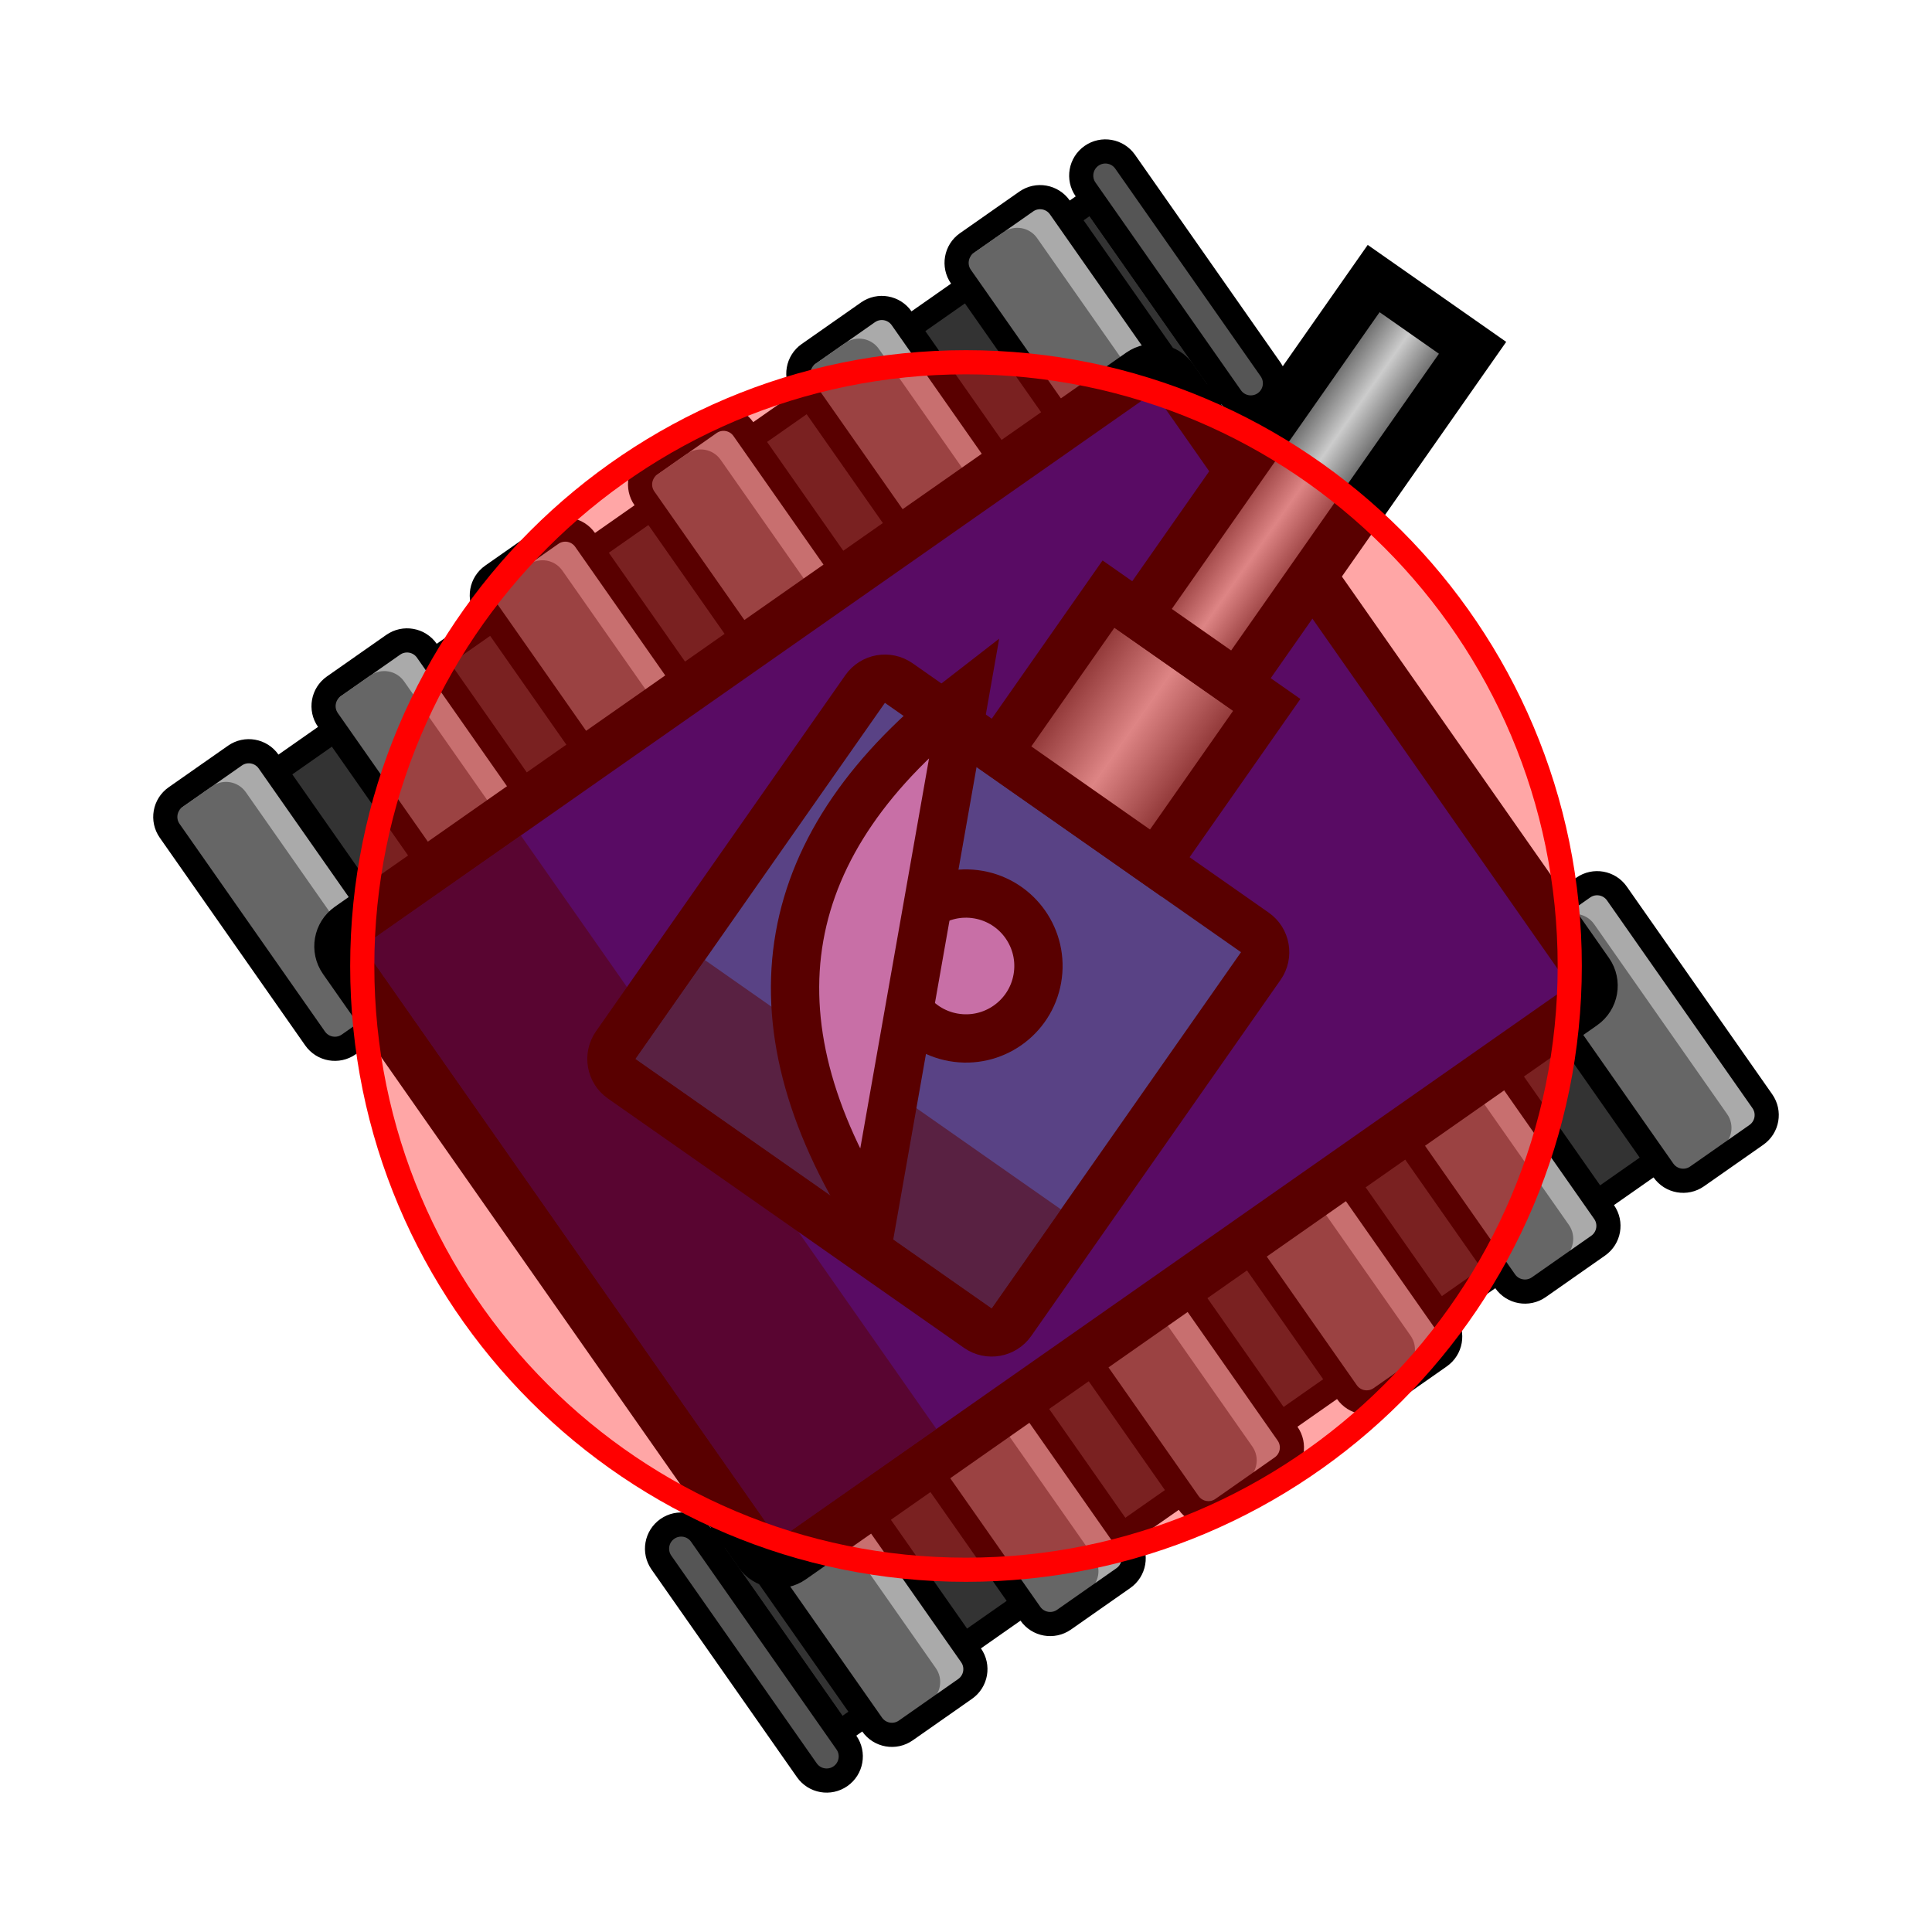
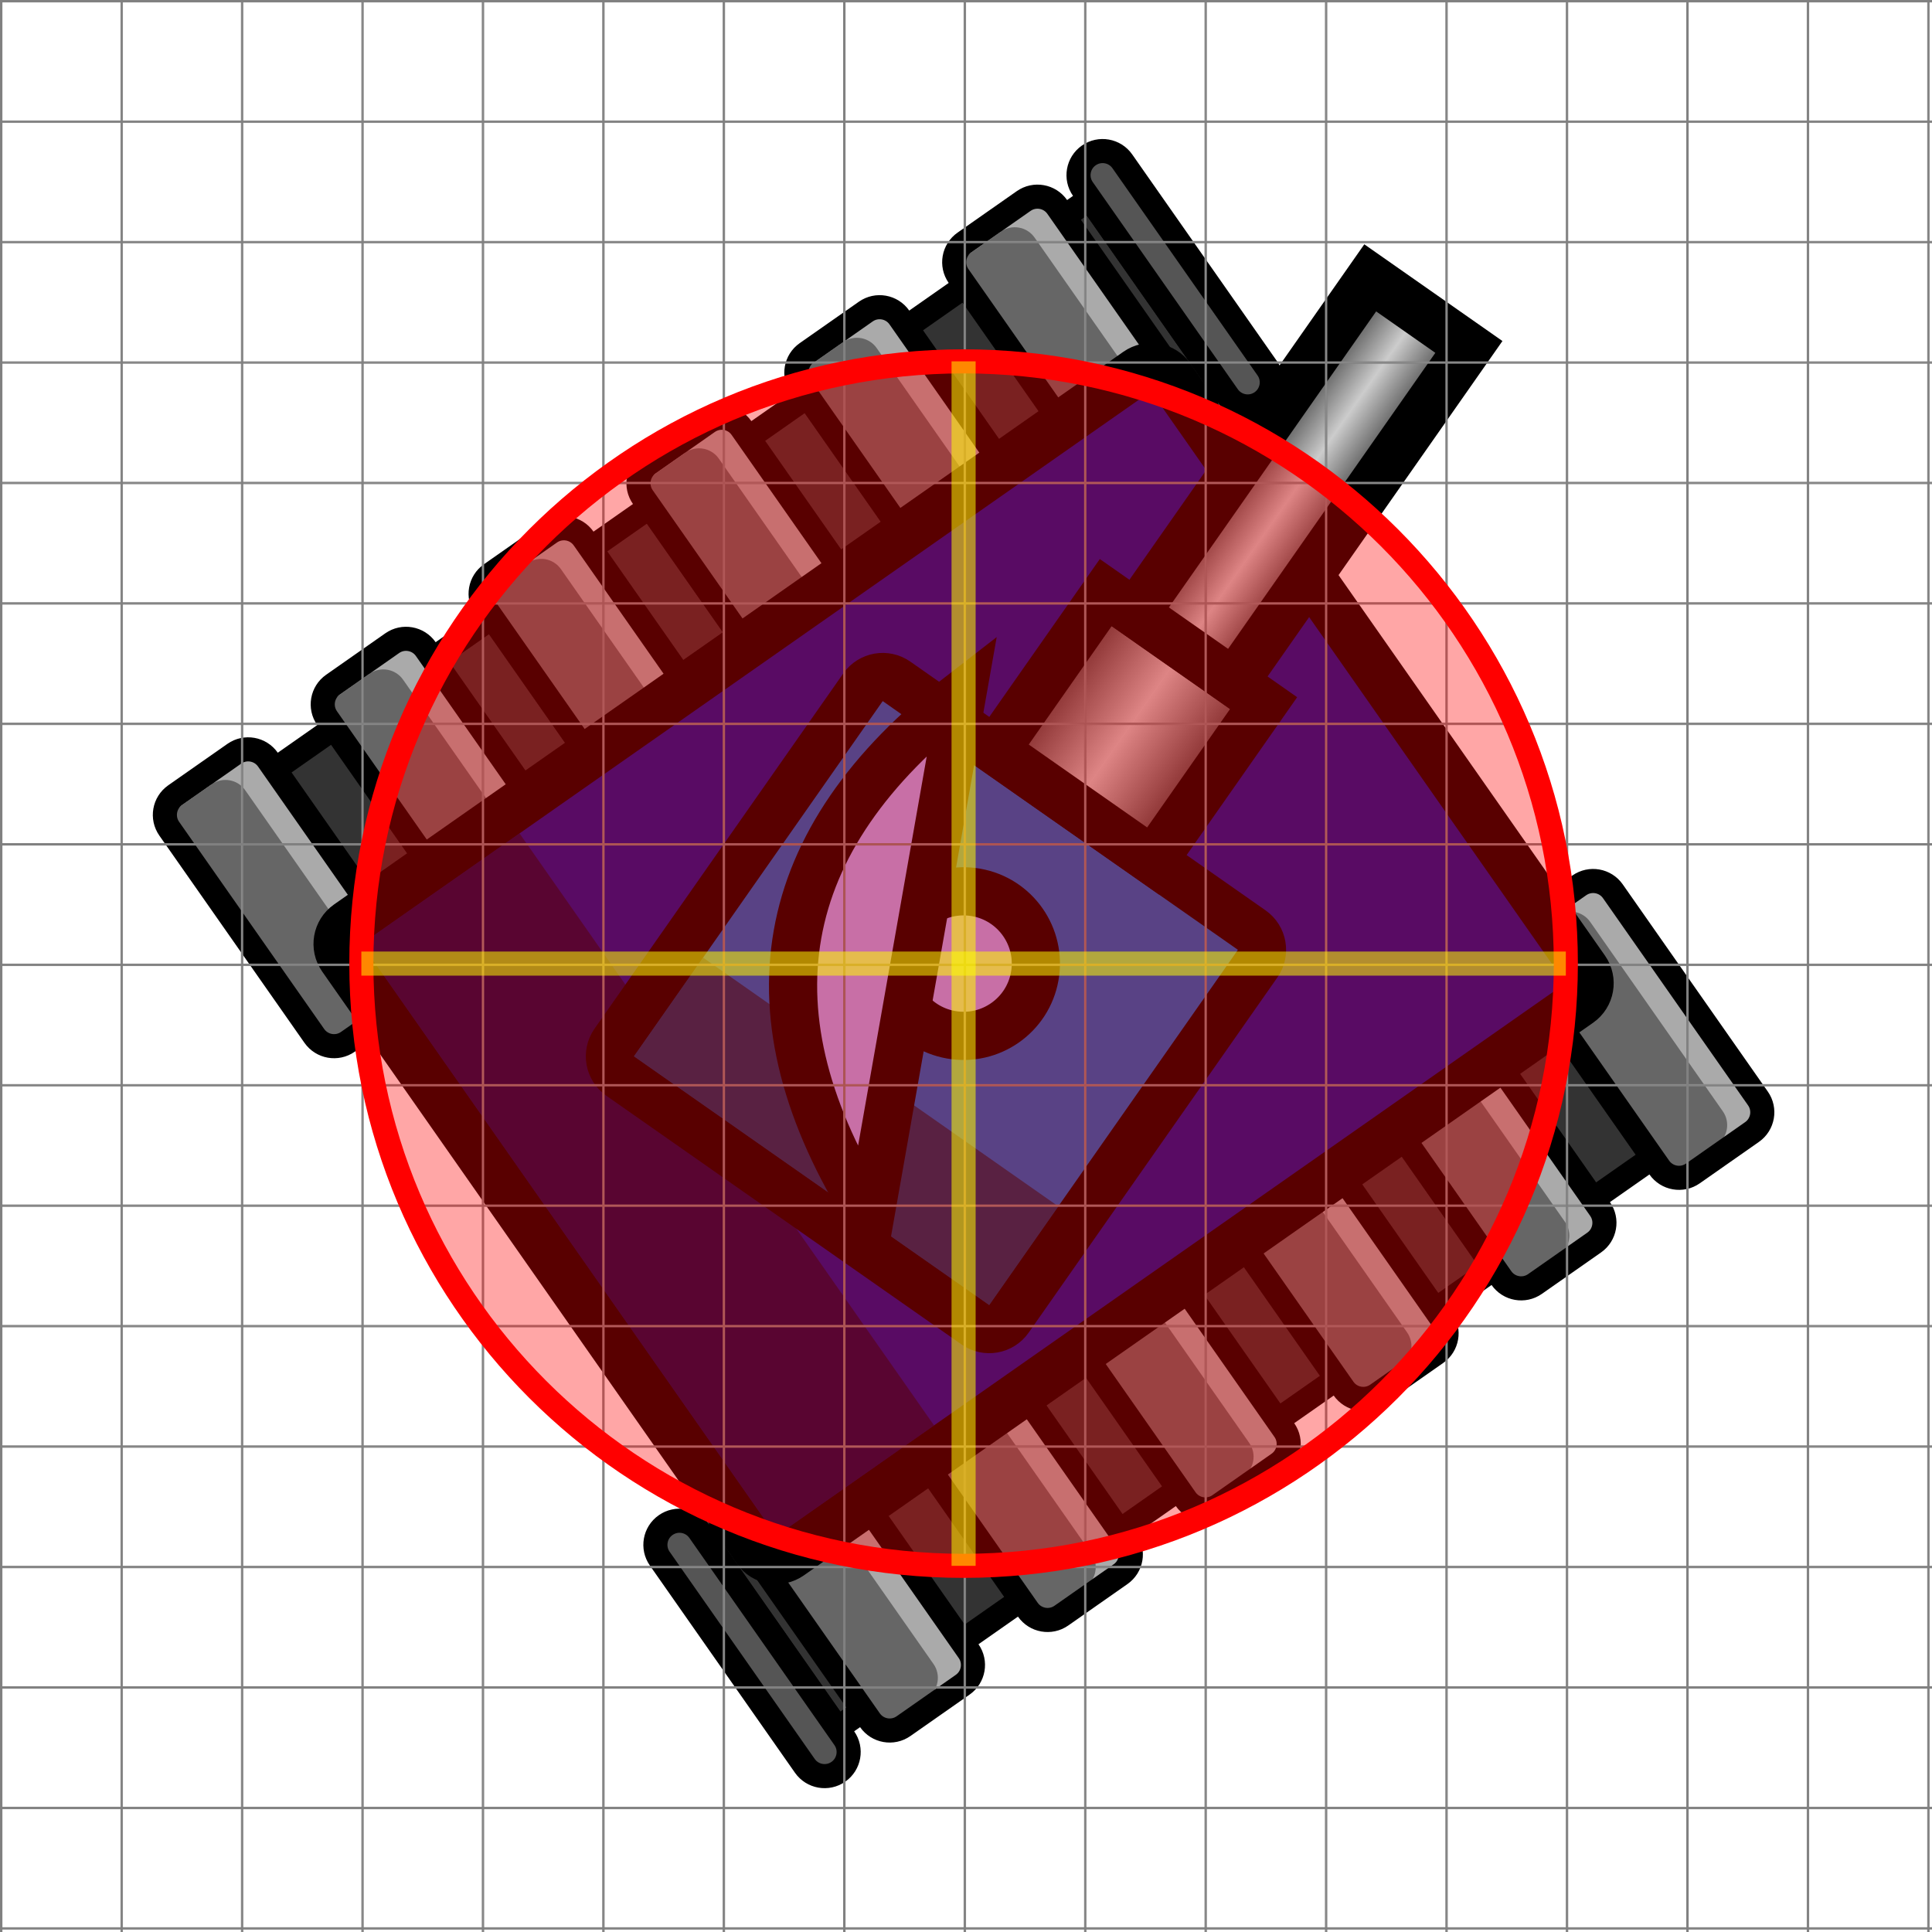
- <svg xmlns="http://www.w3.org/2000/svg" xmlns:xlink="http://www.w3.org/1999/xlink" version="1.1" width="100" height="100" viewBox="0 0 800 800">
+ <svg xmlns="http://www.w3.org/2000/svg" xmlns:xlink="http://www.w3.org/1999/xlink" version="1.1" width="100" height="100" viewBox="0 0 802 802">
  <g>
    <use xlink:href="#tank" />
+     <rect width="802" height="802" fill="url(#grid)" />
    <use xlink:href="#hitbox" />
+     <use xlink:href="#center-cross" />
  </g>
+   <pattern id="grid" width="50" height="50" patternUnits="userSpaceOnUse">
+     <path d="M 50 0 L 0 0 0 50" fill="none" stroke="gray" stroke-width="2" />
+   </pattern>
  <defs>
    <symbol id="link0">
      <rect x="5" y="55" width="125" height="25" fill="#aaaaaa" />
      <rect x="10" y="70" width="116" height="35" fill="#666666" rx="10" ry="10" />
      <rect x="5" y="55" width="125" height="50" fill="none" stroke="black" stroke-width="10" rx="10" ry="10" />
    </symbol>
    <symbol id="link30">
      <rect x="5" y="55" width="125" height="25" fill="#939393" />
      <rect x="10" y="70" width="116" height="30" fill="#585858" rx="10" ry="10" />
      <rect x="5" y="55" width="125" height="42" fill="none" stroke="black" stroke-width="10" rx="10" ry="10" />
    </symbol>
    <symbol id="link60">
      <rect x="5" y="55" width="125" height="20" fill="#555555" />
      <rect x="5" y="55" width="125" height="20" fill="none" stroke="black" stroke-width="10" rx="10" ry="10" />
    </symbol>
    <symbol id="main-track">
      <rect x="20" y="75" width="95" height="450" fill="#333333" stroke="black" stroke-width="10" />
    </symbol>
    <symbol id="track1">
      <use xlink:href="#main-track" x="0" y="0" />
      <use xlink:href="#link30" x="0" y="0" />
      <use xlink:href="#link0" x="0" y="60" />
      <use xlink:href="#link0" x="0" y="140" />
      <use xlink:href="#link0" x="0" y="220" />
      <use xlink:href="#link0" x="0" y="300" />
      <use xlink:href="#link0" x="0" y="380" />
      <use xlink:href="#link30" x="0" y="448" />
    </symbol>
    <symbol id="track2">
      <use xlink:href="#main-track" x="0" y="0" />
      <use xlink:href="#link60" x="0" y="0" />
      <use xlink:href="#link0" x="0" y="33" />
      <use xlink:href="#link0" x="0" y="113" />
      <use xlink:href="#link0" x="0" y="193" />
      <use xlink:href="#link0" x="0" y="273" />
      <use xlink:href="#link0" x="0" y="353" />
      <use xlink:href="#link0" x="0" y="433" />
    </symbol>
    <symbol id="track3">
      <use xlink:href="#main-track" x="0" y="0" />
      <use xlink:href="#link0" x="0" y="7" />
      <use xlink:href="#link0" x="0" y="87" />
      <use xlink:href="#link0" x="0" y="167" />
      <use xlink:href="#link0" x="0" y="247" />
      <use xlink:href="#link0" x="0" y="327" />
      <use xlink:href="#link0" x="0" y="407" />
      <use xlink:href="#link60" x="0" y="470" />
    </symbol>
    <symbol id="body">
      <use xlink:href="#track2" x="150" y="100" />
      <use xlink:href="#track3" x="515" y="100" />
      <rect x="240" y="190" width="320" height="420" fill="#019" stroke="black" stroke-width="20" rx="10" ry="10" />
      <rect x="250" y="520" width="300" height="80" fill="black" opacity="0.5" />
    </symbol>
    <symbol id="turret">
      <rect x="300" y="320" width="200" height="200" fill="#06C" stroke="black" stroke-width="20" rx="10" ry="10" />
      <rect x="310" y="460" width="180" height="50" fill="black" opacity="0.5" />
      <rect x="360" y="240" width="80" height="80" fill="url(#cannon-grad)" stroke="black" stroke-width="20" />
      <rect x="375" y="70" width="50" height="170" fill="url(#cannon-grad)" stroke="black" stroke-width="20" />
      <linearGradient id="cannon-grad" x1="0%" y1="0%" x2="100%" y2="0%">
        <stop offset="0%" stop-color="#333" />
        <stop offset="50%" stop-color="#CCC" />
        <stop offset="100%" stop-color="#333" />
      </linearGradient>
    </symbol>
    <symbol id="radar">
      <circle cx="400" cy="400" r="30" fill="#AAF" stroke="black" stroke-width="20" />
      <path d="M 290 420 q 110 100 220 0 z" fill="#AAF" stroke="black" stroke-width="20" />
    </symbol>
    <symbol id="tank">
      <use xlink:href="#body" transform="rotate(55,400,400)" />
      <use xlink:href="#turret" transform="rotate(35,400,400)" />
      <use xlink:href="#radar" transform="rotate(100,400,400)" />
    </symbol>
    <symbol id="hitbox">
      <circle cx="400" cy="400" r="250" fill="red" fill-opacity="0.35" stroke="red" stroke-width="10" />
    </symbol>
+     <symbol id="center-cross">
+       <line x1="150" y1="400" x2="650" y2="400" stroke="#FF08" stroke-width="10" />
+       <line x1="400" y1="150" x2="400" y2="650" stroke="#FF08" stroke-width="10" />
+     </symbol>
  </defs>
</svg>
